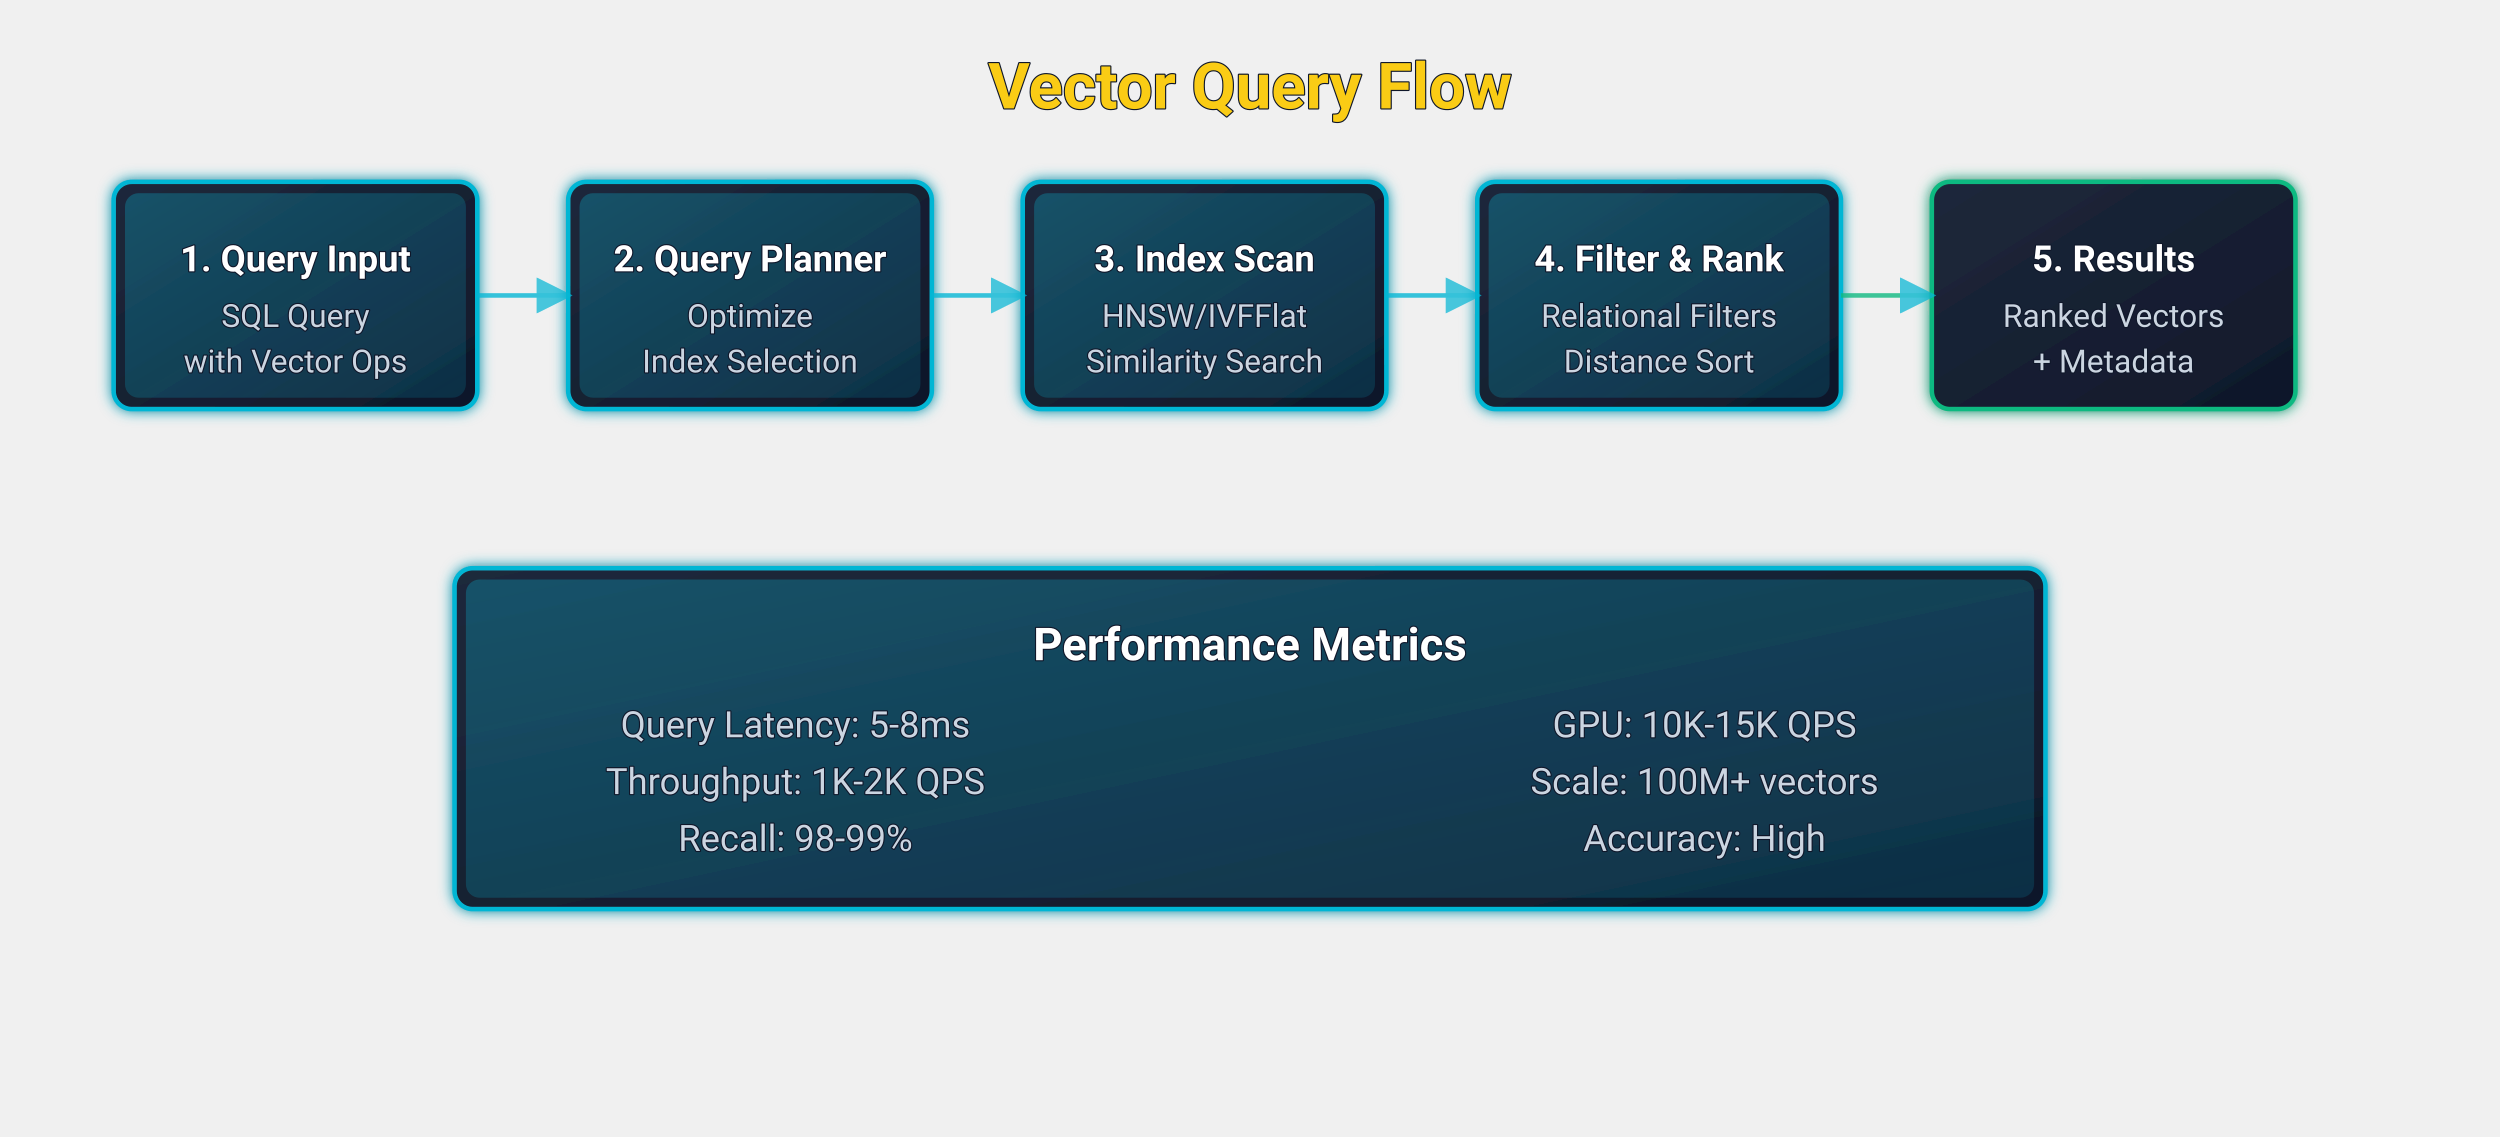
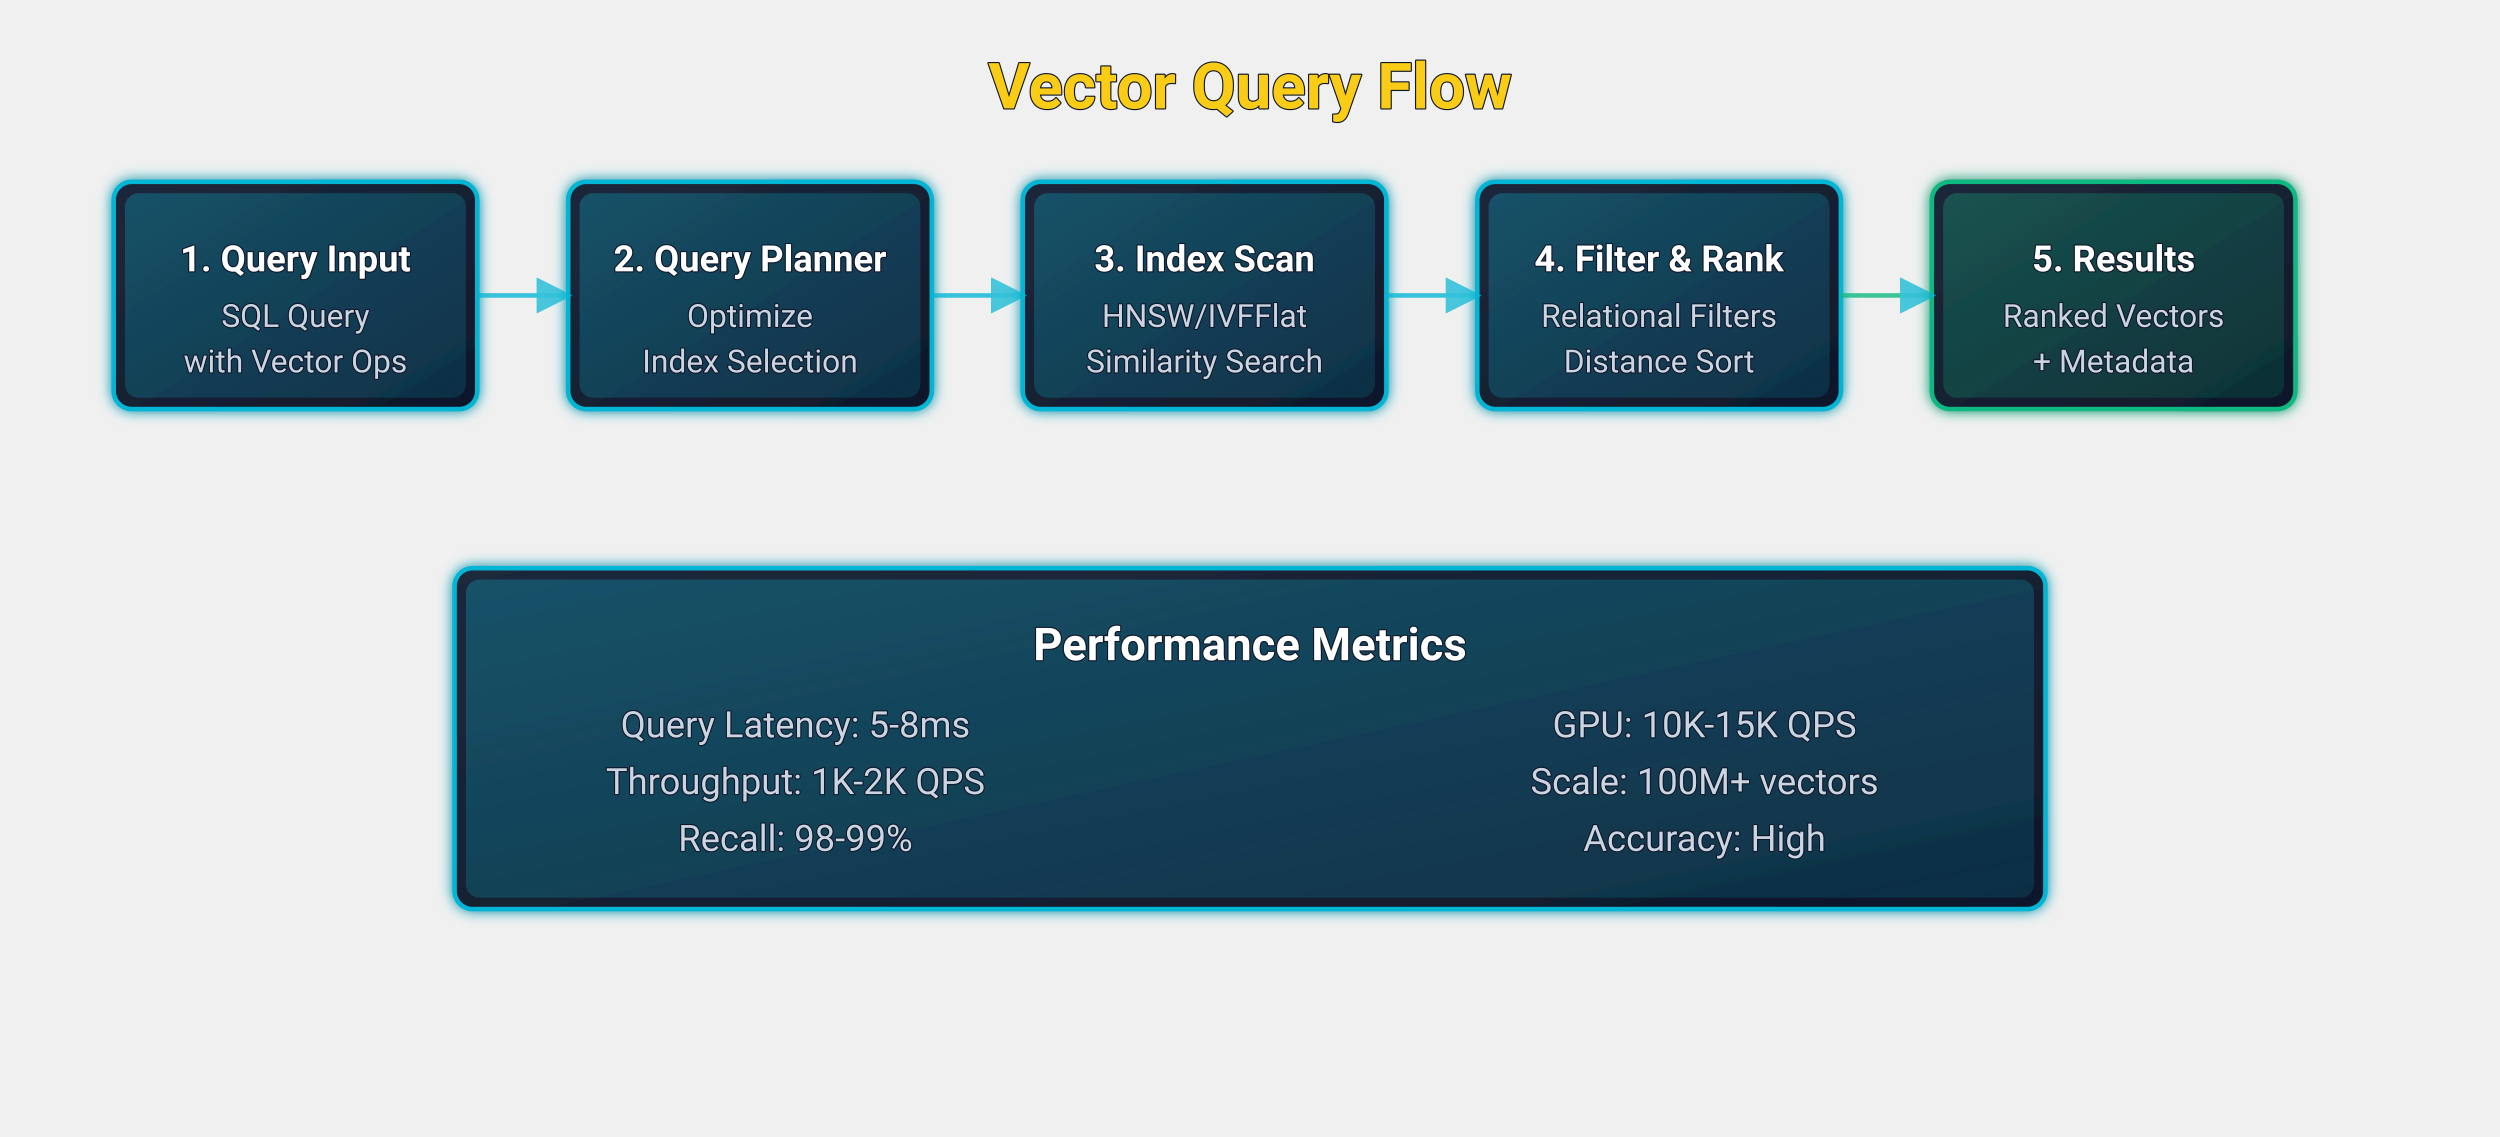
<svg xmlns="http://www.w3.org/2000/svg" width="1100" height="500" viewBox="0 0 1100 500" preserveAspectRatio="xMidYMid meet">
  <defs>
    <linearGradient id="boxGrad" x1="0%" y1="0%" x2="100%" y2="100%">
      <stop offset="0%" style="stop-color:#1e293b;stop-opacity:1" />
      <stop offset="100%" style="stop-color:#0f172a;stop-opacity:1" />
    </linearGradient>
    <linearGradient id="cyanGrad" x1="0%" y1="0%" x2="100%" y2="100%">
      <stop offset="0%" style="stop-color:#06b6d4;stop-opacity:0.3" />
      <stop offset="100%" style="stop-color:#0891b2;stop-opacity:0.2" />
+     </linearGradient>
+     <linearGradient id="greenGrad" x1="0%" y1="0%" x2="100%" y2="100%">
+       <stop offset="0%" style="stop-color:#10b981;stop-opacity:0.3" />
+       <stop offset="100%" style="stop-color:#059669;stop-opacity:0.2" />
    </linearGradient>
    <filter id="glow">
      <feGaussianBlur stdDeviation="3" result="coloredBlur" />
      <feMerge>
        <feMergeNode in="coloredBlur" />
        <feMergeNode in="SourceGraphic" />
      </feMerge>
    </filter>
    <marker id="arrowhead" markerWidth="8" markerHeight="8" refX="7" refY="4" orient="auto">
      <polygon points="0 0, 8 4, 0 8" fill="#06b6d4" opacity="0.9" />
    </marker>
  </defs>
  <text x="550" y="40" font-family="system-ui, -apple-system, BlinkMacSystemFont, 'Segoe UI', Roboto, sans-serif" font-size="28" font-weight="bold" fill="#facc15" text-anchor="middle" dominant-baseline="middle" stroke="#0f172a" stroke-width="1" paint-order="stroke fill" stroke-linejoin="round">Vector Query Flow</text>
  <g transform="translate(50, 80)">
    <g>
      <rect x="0" y="0" width="160" height="100" rx="8" fill="url(#boxGrad)" stroke="#06b6d4" stroke-width="2" filter="url(#glow)" />
      <rect x="5" y="5" width="150" height="90" rx="6" fill="url(#cyanGrad)" />
      <text x="80" y="35" font-family="system-ui, -apple-system, BlinkMacSystemFont, 'Segoe UI', Roboto, sans-serif" font-size="16" font-weight="bold" fill="#ffffff" text-anchor="middle" dominant-baseline="middle" stroke="#0f172a" stroke-width="1" paint-order="stroke fill" stroke-linejoin="round">1. Query Input</text>
      <text x="80" y="60" font-family="system-ui, -apple-system, BlinkMacSystemFont, 'Segoe UI', Roboto, sans-serif" font-size="14" fill="#cbd5e1" text-anchor="middle" dominant-baseline="middle" stroke="#0f172a" stroke-width="1" paint-order="stroke fill" stroke-linejoin="round">SQL Query</text>
      <text x="80" y="80" font-family="system-ui, -apple-system, BlinkMacSystemFont, 'Segoe UI', Roboto, sans-serif" font-size="14" fill="#cbd5e1" text-anchor="middle" dominant-baseline="middle" stroke="#0f172a" stroke-width="1" paint-order="stroke fill" stroke-linejoin="round">with Vector Ops</text>
    </g>
    <g transform="translate(200, 0)">
      <rect x="0" y="0" width="160" height="100" rx="8" fill="url(#boxGrad)" stroke="#06b6d4" stroke-width="2" filter="url(#glow)" />
      <rect x="5" y="5" width="150" height="90" rx="6" fill="url(#cyanGrad)" />
      <text x="80" y="35" font-family="system-ui, -apple-system, BlinkMacSystemFont, 'Segoe UI', Roboto, sans-serif" font-size="16" font-weight="bold" fill="#ffffff" text-anchor="middle" dominant-baseline="middle" stroke="#0f172a" stroke-width="1" paint-order="stroke fill" stroke-linejoin="round">2. Query Planner</text>
      <text x="80" y="60" font-family="system-ui, -apple-system, BlinkMacSystemFont, 'Segoe UI', Roboto, sans-serif" font-size="14" fill="#cbd5e1" text-anchor="middle" dominant-baseline="middle" stroke="#0f172a" stroke-width="1" paint-order="stroke fill" stroke-linejoin="round">Optimize</text>
      <text x="80" y="80" font-family="system-ui, -apple-system, BlinkMacSystemFont, 'Segoe UI', Roboto, sans-serif" font-size="14" fill="#cbd5e1" text-anchor="middle" dominant-baseline="middle" stroke="#0f172a" stroke-width="1" paint-order="stroke fill" stroke-linejoin="round">Index Selection</text>
    </g>
    <g transform="translate(400, 0)">
      <rect x="0" y="0" width="160" height="100" rx="8" fill="url(#boxGrad)" stroke="#06b6d4" stroke-width="2" filter="url(#glow)" />
      <rect x="5" y="5" width="150" height="90" rx="6" fill="url(#cyanGrad)" />
      <text x="80" y="35" font-family="system-ui, -apple-system, BlinkMacSystemFont, 'Segoe UI', Roboto, sans-serif" font-size="16" font-weight="bold" fill="#ffffff" text-anchor="middle" dominant-baseline="middle" stroke="#0f172a" stroke-width="1" paint-order="stroke fill" stroke-linejoin="round">3. Index Scan</text>
      <text x="80" y="60" font-family="system-ui, -apple-system, BlinkMacSystemFont, 'Segoe UI', Roboto, sans-serif" font-size="14" fill="#cbd5e1" text-anchor="middle" dominant-baseline="middle" stroke="#0f172a" stroke-width="1" paint-order="stroke fill" stroke-linejoin="round">HNSW/IVFFlat</text>
      <text x="80" y="80" font-family="system-ui, -apple-system, BlinkMacSystemFont, 'Segoe UI', Roboto, sans-serif" font-size="14" fill="#cbd5e1" text-anchor="middle" dominant-baseline="middle" stroke="#0f172a" stroke-width="1" paint-order="stroke fill" stroke-linejoin="round">Similarity Search</text>
    </g>
    <g transform="translate(600, 0)">
      <rect x="0" y="0" width="160" height="100" rx="8" fill="url(#boxGrad)" stroke="#06b6d4" stroke-width="2" filter="url(#glow)" />
      <rect x="5" y="5" width="150" height="90" rx="6" fill="url(#cyanGrad)" />
      <text x="80" y="35" font-family="system-ui, -apple-system, BlinkMacSystemFont, 'Segoe UI', Roboto, sans-serif" font-size="16" font-weight="bold" fill="#ffffff" text-anchor="middle" dominant-baseline="middle" stroke="#0f172a" stroke-width="1" paint-order="stroke fill" stroke-linejoin="round">4. Filter &amp; Rank</text>
      <text x="80" y="60" font-family="system-ui, -apple-system, BlinkMacSystemFont, 'Segoe UI', Roboto, sans-serif" font-size="14" fill="#cbd5e1" text-anchor="middle" dominant-baseline="middle" stroke="#0f172a" stroke-width="1" paint-order="stroke fill" stroke-linejoin="round">Relational Filters</text>
      <text x="80" y="80" font-family="system-ui, -apple-system, BlinkMacSystemFont, 'Segoe UI', Roboto, sans-serif" font-size="14" fill="#cbd5e1" text-anchor="middle" dominant-baseline="middle" stroke="#0f172a" stroke-width="1" paint-order="stroke fill" stroke-linejoin="round">Distance Sort</text>
    </g>
    <g transform="translate(800, 0)">
      <rect x="0" y="0" width="160" height="100" rx="8" fill="url(#boxGrad)" stroke="#10b981" stroke-width="2" filter="url(#glow)" />
      <rect x="5" y="5" width="150" height="90" rx="6" fill="url(#greenGrad)" />
      <text x="80" y="35" font-family="system-ui, -apple-system, BlinkMacSystemFont, 'Segoe UI', Roboto, sans-serif" font-size="16" font-weight="bold" fill="#ffffff" text-anchor="middle" dominant-baseline="middle" stroke="#0f172a" stroke-width="1" paint-order="stroke fill" stroke-linejoin="round">5. Results</text>
      <text x="80" y="60" font-family="system-ui, -apple-system, BlinkMacSystemFont, 'Segoe UI', Roboto, sans-serif" font-size="14" fill="#cbd5e1" text-anchor="middle" dominant-baseline="middle" stroke="#0f172a" stroke-width="1" paint-order="stroke fill" stroke-linejoin="round">Ranked Vectors</text>
      <text x="80" y="80" font-family="system-ui, -apple-system, BlinkMacSystemFont, 'Segoe UI', Roboto, sans-serif" font-size="14" fill="#cbd5e1" text-anchor="middle" dominant-baseline="middle" stroke="#0f172a" stroke-width="1" paint-order="stroke fill" stroke-linejoin="round">+ Metadata</text>
    </g>
  </g>
  <path d="M 210 130 H 250" fill="none" stroke="#06b6d4" stroke-width="2" marker-end="url(#arrowhead)" opacity="0.8" />
  <path d="M 410 130 H 450" fill="none" stroke="#06b6d4" stroke-width="2" marker-end="url(#arrowhead)" opacity="0.8" />
  <path d="M 610 130 H 650" fill="none" stroke="#06b6d4" stroke-width="2" marker-end="url(#arrowhead)" opacity="0.8" />
  <path d="M 810 130 H 850" fill="none" stroke="#10b981" stroke-width="2" marker-end="url(#arrowhead)" opacity="0.8" />
  <g transform="translate(200, 250)">
    <rect x="0" y="0" width="700" height="150" rx="8" fill="url(#boxGrad)" stroke="#06b6d4" stroke-width="2" filter="url(#glow)" />
    <rect x="5" y="5" width="690" height="140" rx="6" fill="url(#cyanGrad)" />
    <text x="350" y="35" font-family="system-ui, -apple-system, BlinkMacSystemFont, 'Segoe UI', Roboto, sans-serif" font-size="20" font-weight="bold" fill="#ffffff" text-anchor="middle" dominant-baseline="middle" stroke="#0f172a" stroke-width="1" paint-order="stroke fill" stroke-linejoin="round">Performance Metrics</text>
    <text x="150" y="70" font-family="system-ui, -apple-system, BlinkMacSystemFont, 'Segoe UI', Roboto, sans-serif" font-size="16" fill="#cbd5e1" text-anchor="middle" dominant-baseline="middle" stroke="#0f172a" stroke-width="1" paint-order="stroke fill" stroke-linejoin="round">Query Latency: 5-8ms</text>
    <text x="150" y="95" font-family="system-ui, -apple-system, BlinkMacSystemFont, 'Segoe UI', Roboto, sans-serif" font-size="16" fill="#cbd5e1" text-anchor="middle" dominant-baseline="middle" stroke="#0f172a" stroke-width="1" paint-order="stroke fill" stroke-linejoin="round">Throughput: 1K-2K QPS</text>
    <text x="150" y="120" font-family="system-ui, -apple-system, BlinkMacSystemFont, 'Segoe UI', Roboto, sans-serif" font-size="16" fill="#cbd5e1" text-anchor="middle" dominant-baseline="middle" stroke="#0f172a" stroke-width="1" paint-order="stroke fill" stroke-linejoin="round">Recall: 98-99%</text>
    <text x="550" y="70" font-family="system-ui, -apple-system, BlinkMacSystemFont, 'Segoe UI', Roboto, sans-serif" font-size="16" fill="#cbd5e1" text-anchor="middle" dominant-baseline="middle" stroke="#0f172a" stroke-width="1" paint-order="stroke fill" stroke-linejoin="round">GPU: 10K-15K QPS</text>
    <text x="550" y="95" font-family="system-ui, -apple-system, BlinkMacSystemFont, 'Segoe UI', Roboto, sans-serif" font-size="16" fill="#cbd5e1" text-anchor="middle" dominant-baseline="middle" stroke="#0f172a" stroke-width="1" paint-order="stroke fill" stroke-linejoin="round">Scale: 100M+ vectors</text>
    <text x="550" y="120" font-family="system-ui, -apple-system, BlinkMacSystemFont, 'Segoe UI', Roboto, sans-serif" font-size="16" fill="#cbd5e1" text-anchor="middle" dominant-baseline="middle" stroke="#0f172a" stroke-width="1" paint-order="stroke fill" stroke-linejoin="round">Accuracy: High</text>
  </g>
</svg>
